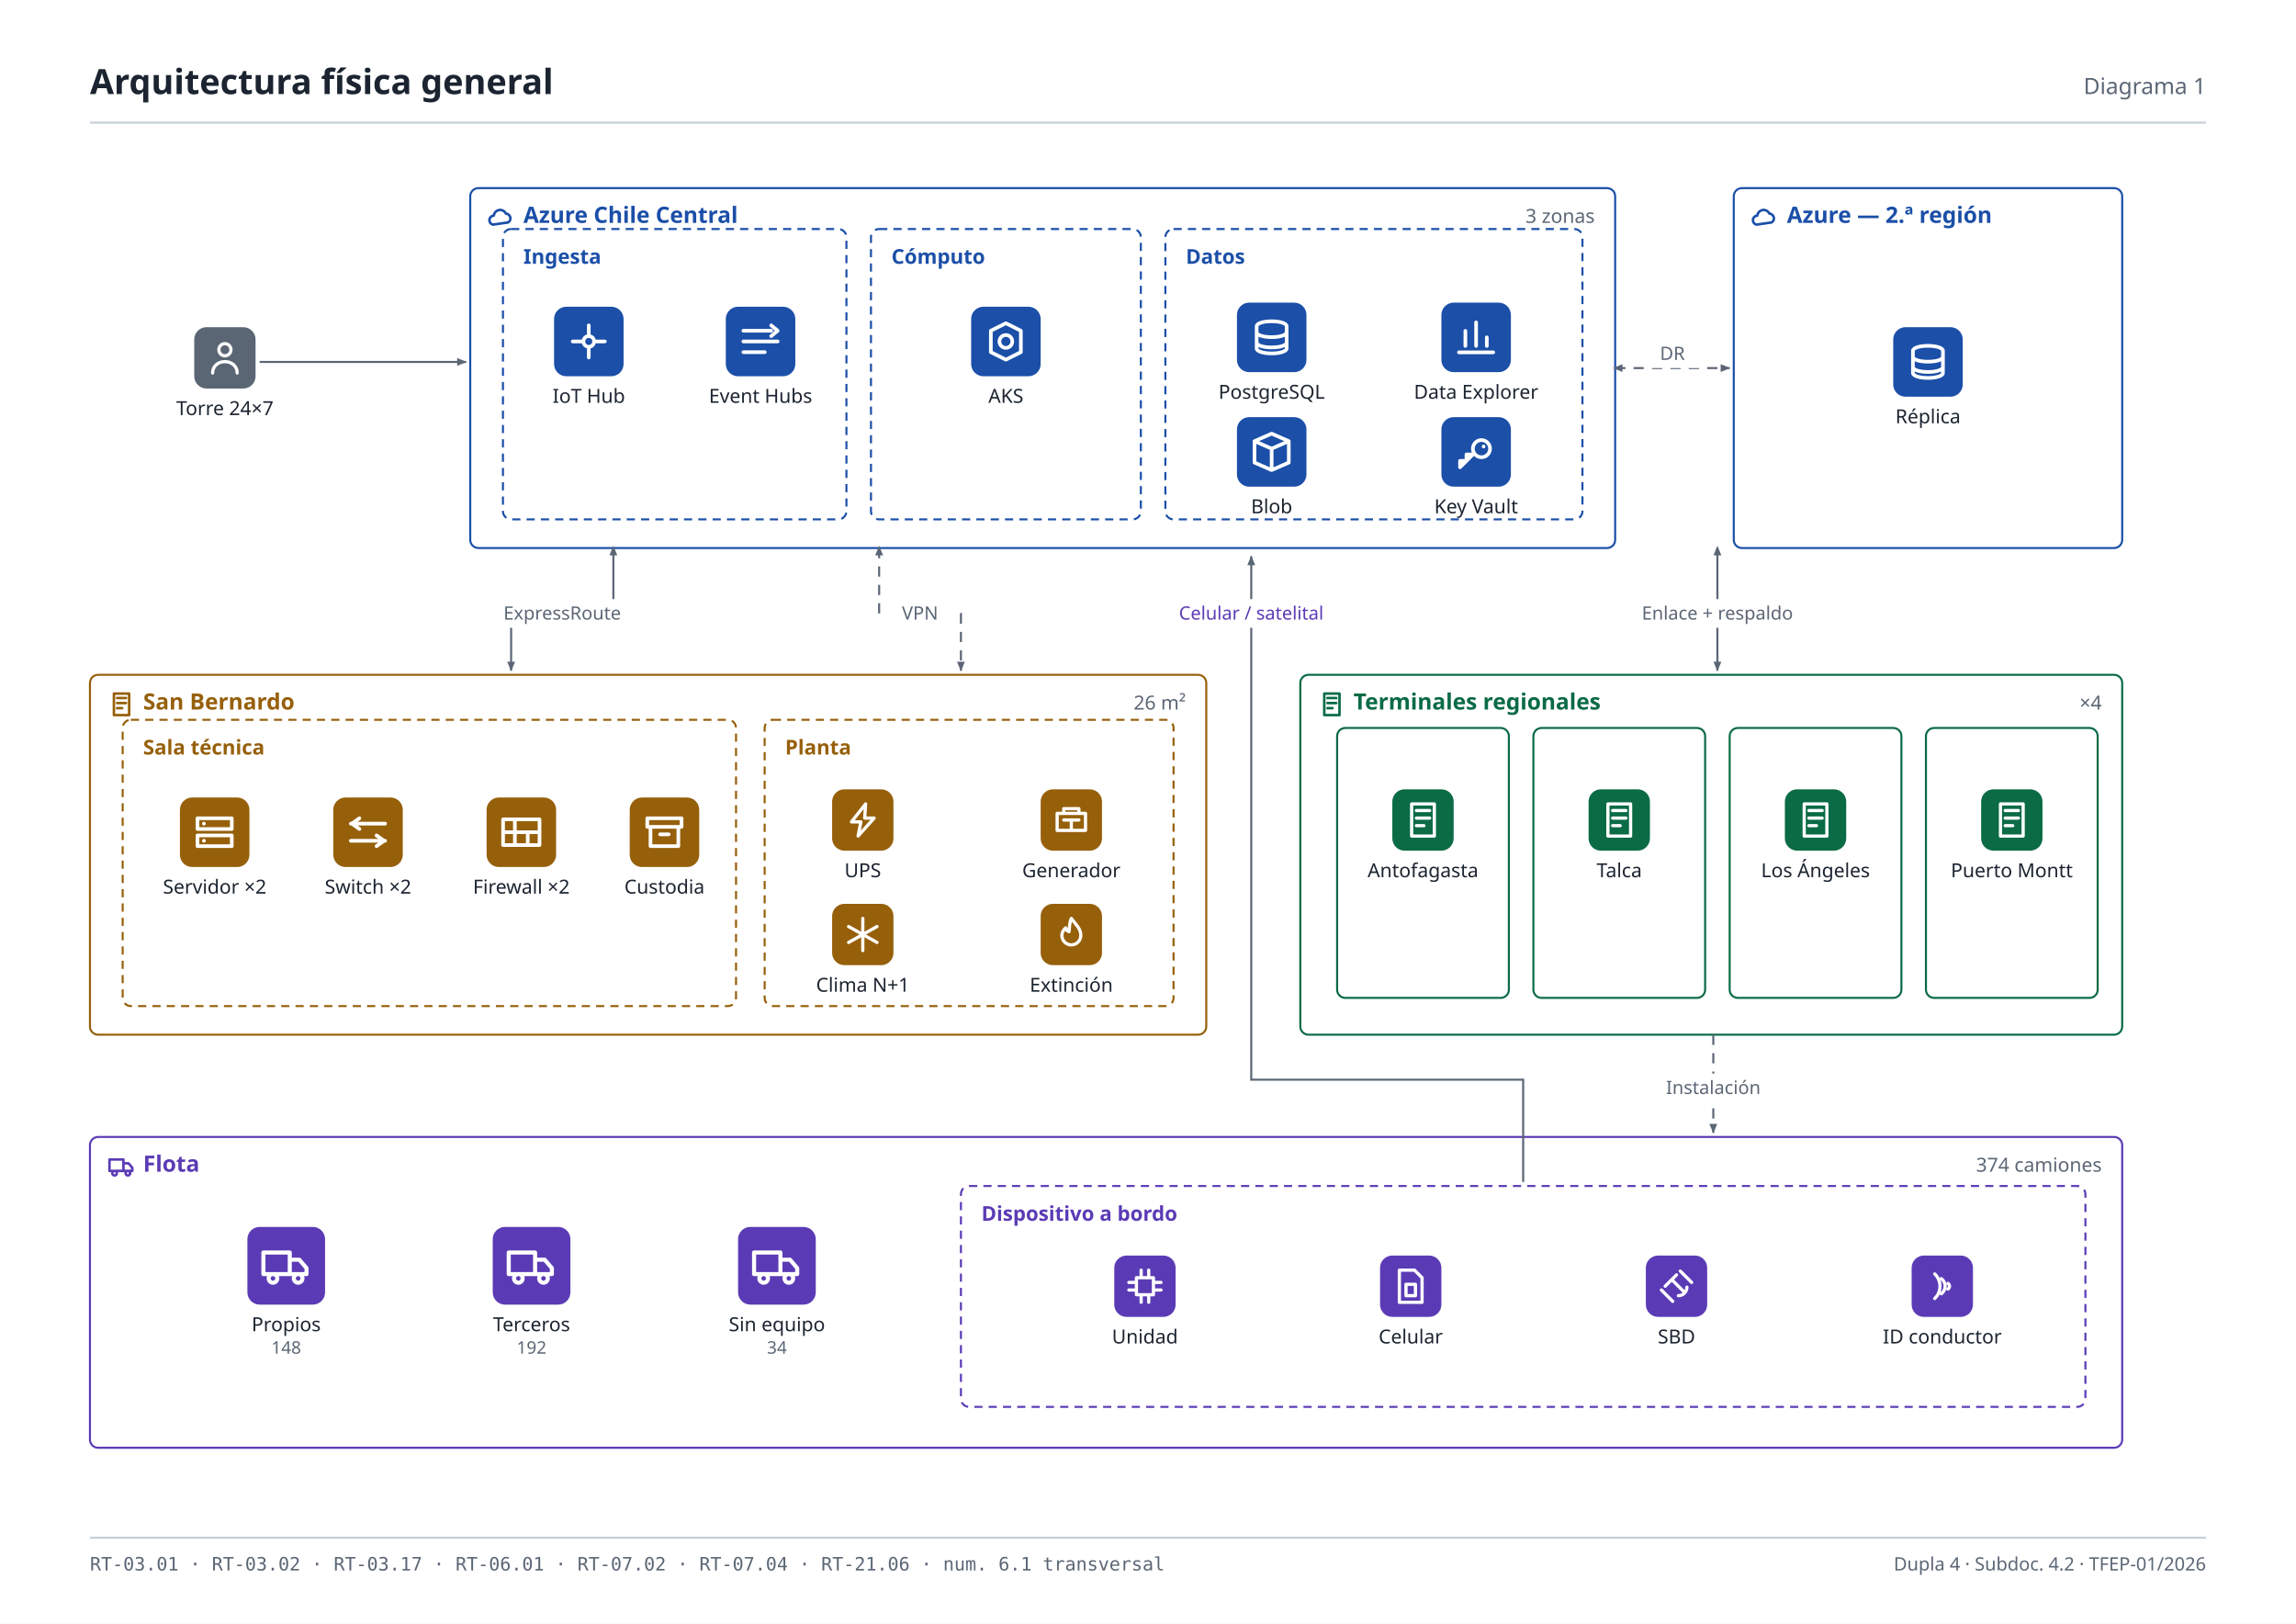
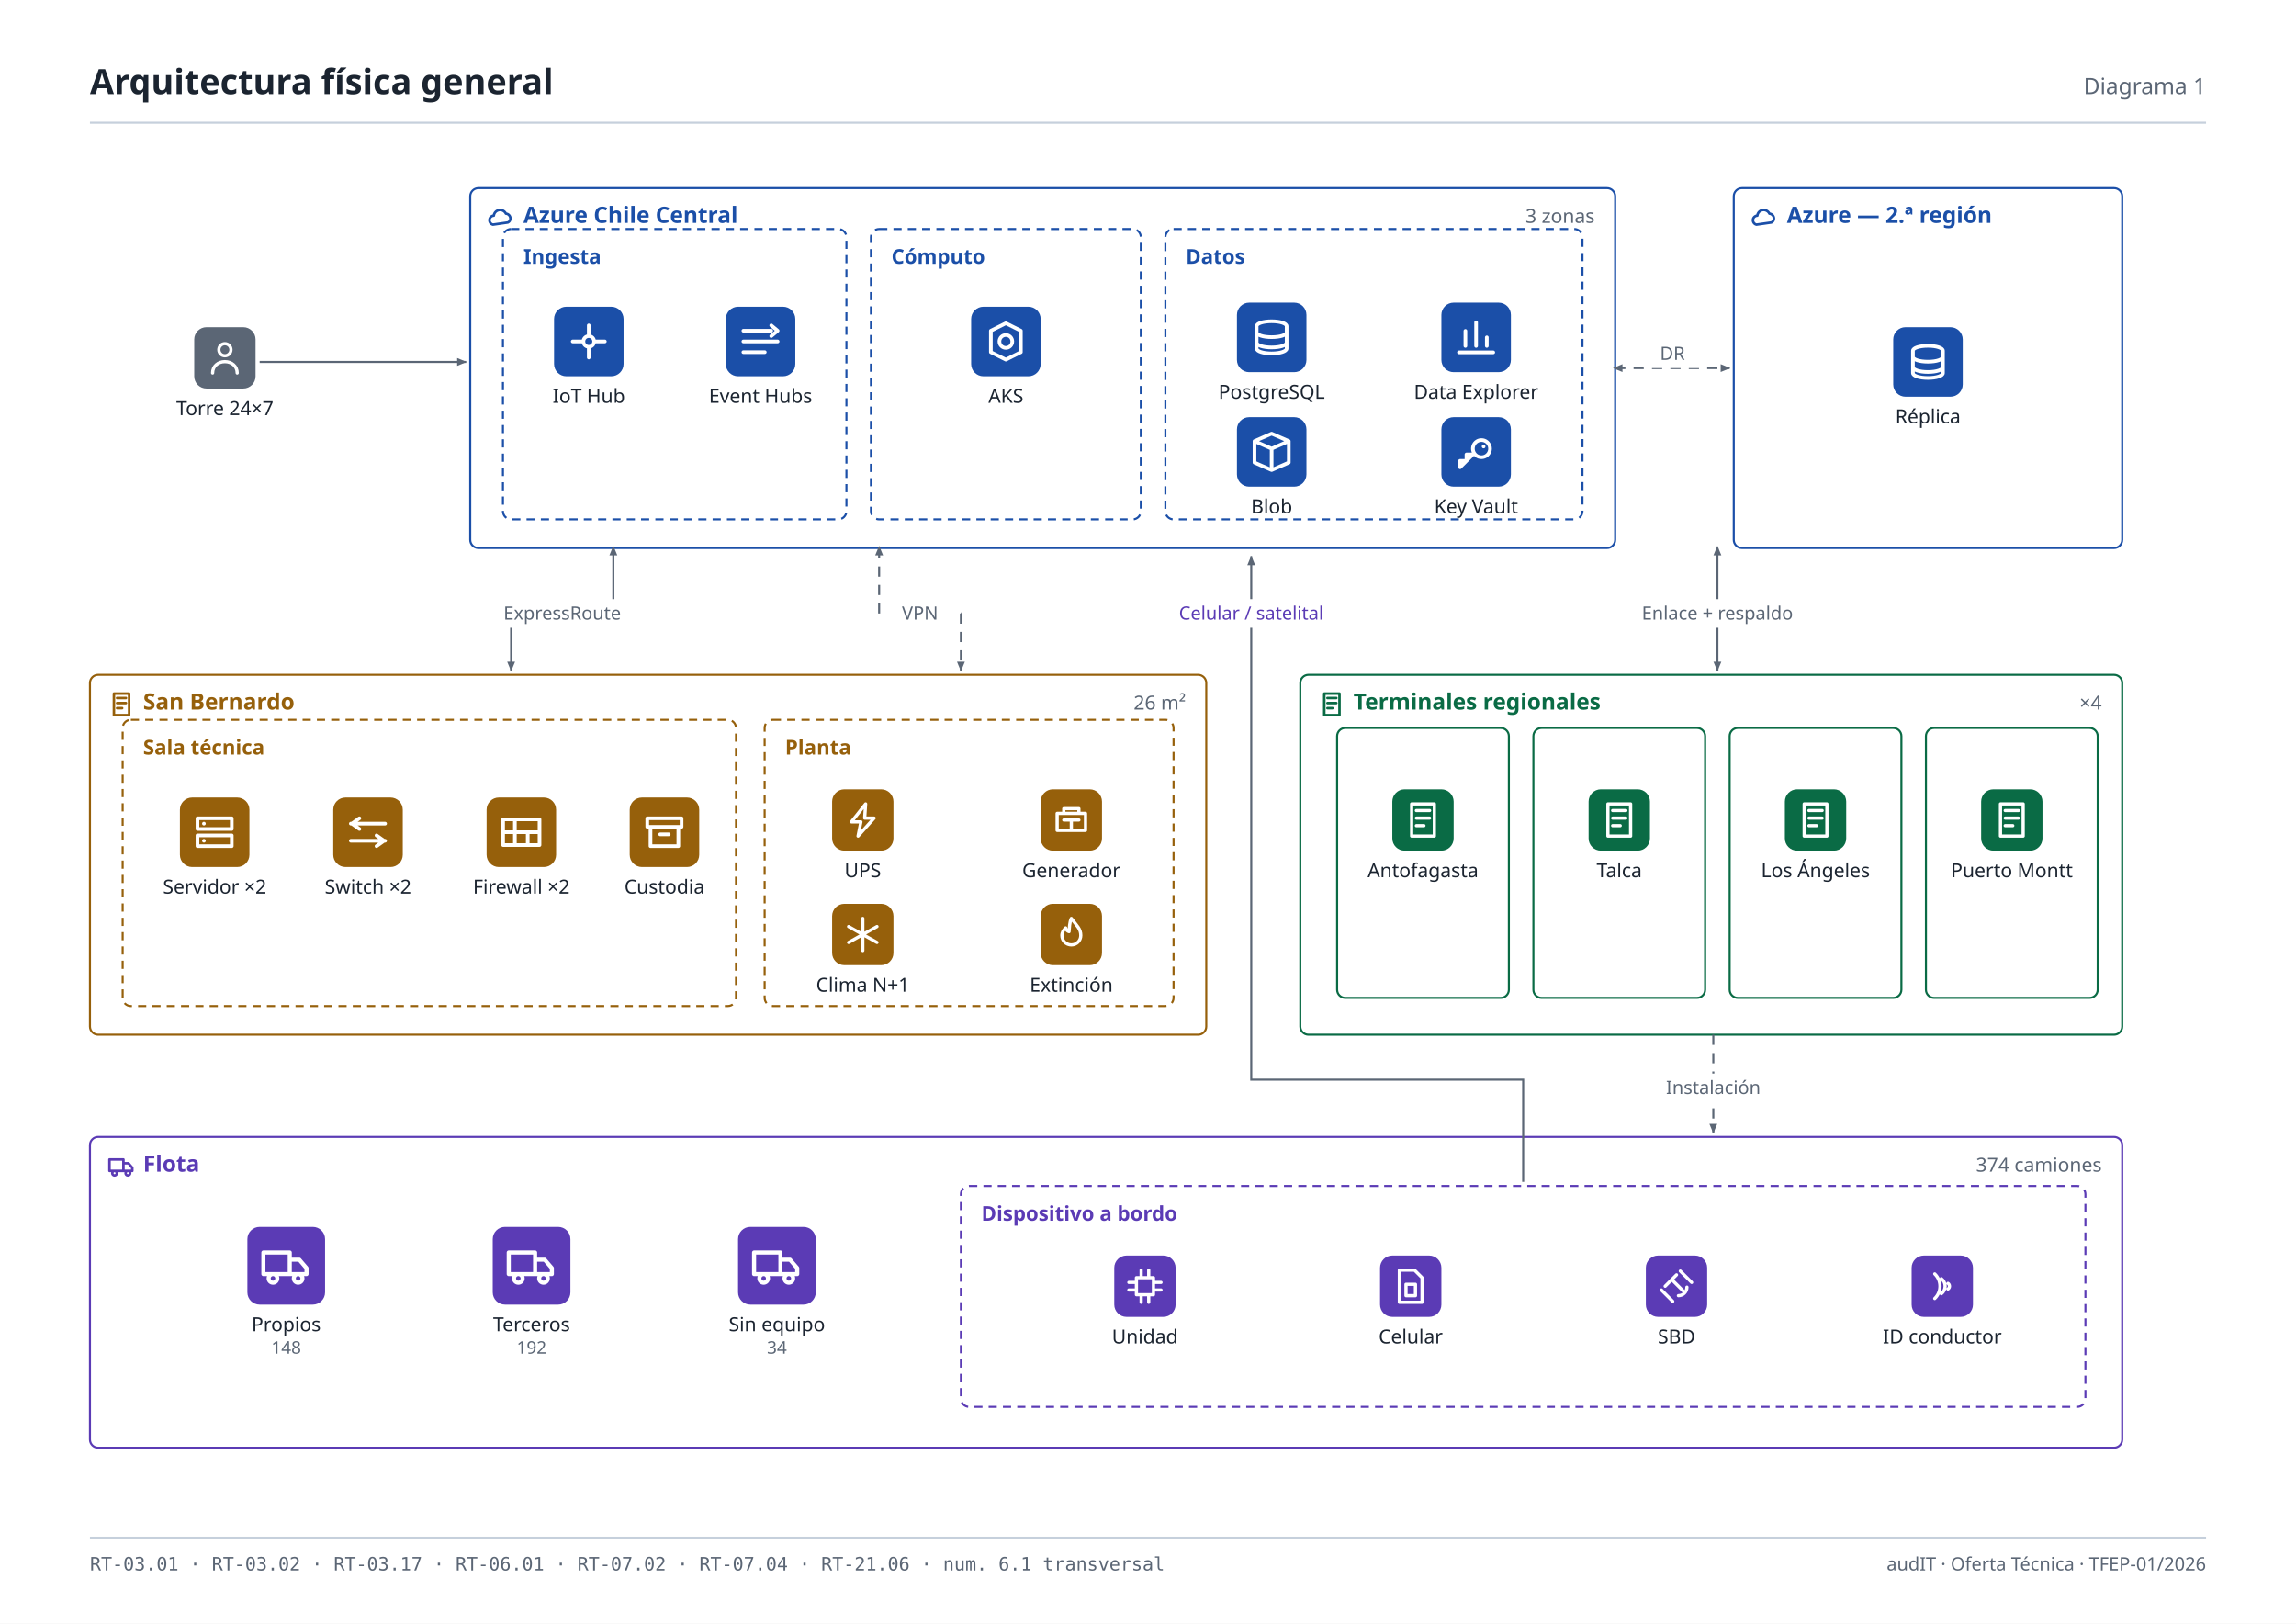
<svg xmlns="http://www.w3.org/2000/svg" width="1123" height="794" viewBox="0 0 1123 794">
  <defs>
+     <marker id="a5B6675" viewBox="0 0 10 10" refX="8" refY="5" markerWidth="5.5" markerHeight="5.5" orient="auto-start-reverse">
+       <path d="M0,1.5 L8.5,5 L0,8.5 z" fill="#5B6675" />
+     </marker>
+     <marker id="b5B6675" viewBox="0 0 10 10" refX="2" refY="5" markerWidth="5.5" markerHeight="5.5" orient="auto">
+       <path d="M8.5,1.5 L0,5 L8.5,8.5 z" fill="#5B6675" />
+     </marker>
    <marker id="aA32222" viewBox="0 0 10 10" refX="8" refY="5" markerWidth="5.5" markerHeight="5.5" orient="auto-start-reverse">
      <path d="M0,1.5 L8.5,5 L0,8.5 z" fill="#A32222" />
    </marker>
    <marker id="bA32222" viewBox="0 0 10 10" refX="2" refY="5" markerWidth="5.5" markerHeight="5.5" orient="auto">
      <path d="M8.5,1.5 L0,5 L8.5,8.5 z" fill="#A32222" />
-     </marker>
-     <marker id="a5B6675" viewBox="0 0 10 10" refX="8" refY="5" markerWidth="5.5" markerHeight="5.5" orient="auto-start-reverse">
-       <path d="M0,1.5 L8.5,5 L0,8.5 z" fill="#5B6675" />
-     </marker>
-     <marker id="b5B6675" viewBox="0 0 10 10" refX="2" refY="5" markerWidth="5.5" markerHeight="5.5" orient="auto">
-       <path d="M8.5,1.5 L0,5 L8.5,8.5 z" fill="#5B6675" />
    </marker>
    <marker id="a1B4FA8" viewBox="0 0 10 10" refX="8" refY="5" markerWidth="5.5" markerHeight="5.5" orient="auto-start-reverse">
      <path d="M0,1.5 L8.5,5 L0,8.5 z" fill="#1B4FA8" />
    </marker>
    <marker id="b1B4FA8" viewBox="0 0 10 10" refX="2" refY="5" markerWidth="5.5" markerHeight="5.5" orient="auto">
      <path d="M8.5,1.5 L0,5 L8.5,8.5 z" fill="#1B4FA8" />
    </marker>
  </defs>
  <rect width="1123" height="794" fill="#FFFFFF" />
  <text x="44" y="46" font-family="'IBM Plex Sans','Noto Sans',system-ui,sans-serif" font-size="17" font-weight="600" fill="#1B2430">Arquitectura física general</text>
  <text x="1079" y="46" font-family="'IBM Plex Sans','Noto Sans',system-ui,sans-serif" font-size="11" fill="#5B6675" text-anchor="end">Diagrama 1</text>
  <line x1="44" y1="60" x2="1079" y2="60" stroke="#C6D0DC" stroke-width="1" />
  <rect x="95.0" y="160" width="30" height="30" rx="6" fill="#5B6675" />
  <g transform="translate(98.9,163.9) scale(0.925)" fill="none" stroke="#fff" stroke-width="1.7" stroke-linecap="round" stroke-linejoin="round">
    <path d="M12 4.5a3.2 3.2 0 1 0 0 6.4 3.2 3.2 0 0 0 0-6.4M5.5 20c0-3.6 2.9-6 6.5-6s6.5 2.4 6.5 6" />
  </g>
  <text x="110" y="203" font-family="'IBM Plex Sans','Noto Sans',system-ui,sans-serif" font-size="9.5" fill="#1B2430" text-anchor="middle">Torre 24×7</text>
  <rect x="230" y="92" width="560" height="176" rx="4" fill="#FFFFFF" stroke="#1B4FA8" stroke-width="1" />
  <g transform="translate(238,99) scale(0.62)" fill="none" stroke="#1B4FA8" stroke-width="2" stroke-linecap="round" stroke-linejoin="round">
    <path d="M5 17.5a3.6 3.6 0 0 1 .7-7.1 5 5 0 0 1 9.5-1.6 3.9 3.9 0 0 1 3.6 3.9 3.4 3.4 0 0 1-2 3.1z" />
  </g>
  <text x="256" y="109" font-family="'IBM Plex Sans','Noto Sans',system-ui,sans-serif" font-size="11" font-weight="600" fill="#1B4FA8">Azure Chile Central</text>
  <text x="780" y="109" font-family="'IBM Plex Sans','Noto Sans',system-ui,sans-serif" font-size="9.5" fill="#5B6675" text-anchor="end">3 zonas</text>
  <rect x="246" y="112" width="168" height="142" rx="4" fill="#FFFFFF" stroke="#1B4FA8" stroke-width="1" stroke-dasharray="4 3" />
  <text x="256" y="129" font-family="'IBM Plex Sans','Noto Sans',system-ui,sans-serif" font-size="10" font-weight="600" fill="#1B4FA8">Ingesta</text>
  <rect x="271.0" y="150" width="34" height="34" rx="6" fill="#1B4FA8" />
  <g transform="translate(275.4,154.4) scale(1.048)" fill="none" stroke="#fff" stroke-width="1.7" stroke-linecap="round" stroke-linejoin="round">
    <path d="M12 4.5v5M12 14.5v5M4.5 12h5M14.5 12h5M12 9.5a2.5 2.5 0 1 0 0 5 2.5 2.5 0 0 0 0-5" />
  </g>
  <text x="288" y="197" font-family="'IBM Plex Sans','Noto Sans',system-ui,sans-serif" font-size="9.5" fill="#1B2430" text-anchor="middle">IoT Hub</text>
  <rect x="355.0" y="150" width="34" height="34" rx="6" fill="#1B4FA8" />
  <g transform="translate(359.4,154.4) scale(1.048)" fill="none" stroke="#fff" stroke-width="1.7" stroke-linecap="round" stroke-linejoin="round">
    <path d="M4 7h13M4 12h16M4 17h10M20 7l-3-2.5M20 7l-3 2.5" />
  </g>
  <text x="372" y="197" font-family="'IBM Plex Sans','Noto Sans',system-ui,sans-serif" font-size="9.5" fill="#1B2430" text-anchor="middle">Event Hubs</text>
  <rect x="426" y="112" width="132" height="142" rx="4" fill="#FFFFFF" stroke="#1B4FA8" stroke-width="1" stroke-dasharray="4 3" />
  <text x="436" y="129" font-family="'IBM Plex Sans','Noto Sans',system-ui,sans-serif" font-size="10" font-weight="600" fill="#1B4FA8">Cómputo</text>
  <rect x="475.0" y="150" width="34" height="34" rx="6" fill="#1B4FA8" />
  <g transform="translate(479.4,154.4) scale(1.048)" fill="none" stroke="#fff" stroke-width="1.7" stroke-linecap="round" stroke-linejoin="round">
    <path d="M12 3.5 19 7v10l-7 3.5L5 17V7zM12 9a3 3 0 1 0 0 6 3 3 0 0 0 0-6" />
  </g>
  <text x="492" y="197" font-family="'IBM Plex Sans','Noto Sans',system-ui,sans-serif" font-size="9.5" fill="#1B2430" text-anchor="middle">AKS</text>
  <rect x="570" y="112" width="204" height="142" rx="4" fill="#FFFFFF" stroke="#1B4FA8" stroke-width="1" stroke-dasharray="4 3" />
  <text x="580" y="129" font-family="'IBM Plex Sans','Noto Sans',system-ui,sans-serif" font-size="10" font-weight="600" fill="#1B4FA8">Datos</text>
  <rect x="605.0" y="148" width="34" height="34" rx="6" fill="#1B4FA8" />
  <g transform="translate(609.4,152.4) scale(1.048)" fill="none" stroke="#fff" stroke-width="1.7" stroke-linecap="round" stroke-linejoin="round">
    <path d="M12 4.5c4 0 7 1 7 2.3v10.4c0 1.3-3 2.3-7 2.3s-7-1-7-2.3V6.8C5 5.5 8 4.5 12 4.5zM5 9.6c0 1.3 3 2.3 7 2.3s7-1 7-2.3M5 14.4c0 1.3 3 2.3 7 2.3s7-1 7-2.3" />
  </g>
  <text x="622" y="195" font-family="'IBM Plex Sans','Noto Sans',system-ui,sans-serif" font-size="9.5" fill="#1B2430" text-anchor="middle">PostgreSQL</text>
  <rect x="705.0" y="148" width="34" height="34" rx="6" fill="#1B4FA8" />
  <g transform="translate(709.4,152.4) scale(1.048)" fill="none" stroke="#fff" stroke-width="1.7" stroke-linecap="round" stroke-linejoin="round">
    <path d="M4 19h16M7 16V9M12 16V5M17 16v-4" />
  </g>
  <text x="722" y="195" font-family="'IBM Plex Sans','Noto Sans',system-ui,sans-serif" font-size="9.5" fill="#1B2430" text-anchor="middle">Data Explorer</text>
  <rect x="605.0" y="204" width="34" height="34" rx="6" fill="#1B4FA8" />
  <g transform="translate(609.4,208.4) scale(1.048)" fill="none" stroke="#fff" stroke-width="1.7" stroke-linecap="round" stroke-linejoin="round">
    <path d="M12 3.5 20 7v10l-8 3.5L4 17V7zM4 7l8 3.5L20 7M12 10.5V20" />
  </g>
  <text x="622" y="251" font-family="'IBM Plex Sans','Noto Sans',system-ui,sans-serif" font-size="9.5" fill="#1B2430" text-anchor="middle">Blob</text>
  <rect x="705.0" y="204" width="34" height="34" rx="6" fill="#1B4FA8" />
  <g transform="translate(709.4,208.4) scale(1.048)" fill="none" stroke="#fff" stroke-width="1.7" stroke-linecap="round" stroke-linejoin="round">
    <path d="M14.5 6.5a4 4 0 1 1-3.4 6.1L4.5 19.2v-3h3v-3h3l.6-.6A4 4 0 0 1 14.5 6.5zM15.5 9.5h.01" />
  </g>
  <text x="722" y="251" font-family="'IBM Plex Sans','Noto Sans',system-ui,sans-serif" font-size="9.5" fill="#1B2430" text-anchor="middle">Key Vault</text>
  <rect x="848" y="92" width="190" height="176" rx="4" fill="#FFFFFF" stroke="#1B4FA8" stroke-width="1" />
  <g transform="translate(856,99) scale(0.62)" fill="none" stroke="#1B4FA8" stroke-width="2" stroke-linecap="round" stroke-linejoin="round">
    <path d="M5 17.5a3.6 3.6 0 0 1 .7-7.1 5 5 0 0 1 9.5-1.6 3.9 3.9 0 0 1 3.6 3.9 3.4 3.4 0 0 1-2 3.1z" />
  </g>
  <text x="874" y="109" font-family="'IBM Plex Sans','Noto Sans',system-ui,sans-serif" font-size="11" font-weight="600" fill="#1B4FA8">Azure — 2.ª región</text>
  <rect x="926.0" y="160" width="34" height="34" rx="6" fill="#1B4FA8" />
  <g transform="translate(930.4,164.4) scale(1.048)" fill="none" stroke="#fff" stroke-width="1.7" stroke-linecap="round" stroke-linejoin="round">
    <path d="M12 4.5c4 0 7 1 7 2.3v10.4c0 1.3-3 2.3-7 2.3s-7-1-7-2.3V6.8C5 5.5 8 4.5 12 4.5zM5 9.6c0 1.3 3 2.3 7 2.3s7-1 7-2.3M5 14.4c0 1.3 3 2.3 7 2.3s7-1 7-2.3" />
  </g>
  <text x="943" y="207" font-family="'IBM Plex Sans','Noto Sans',system-ui,sans-serif" font-size="9.5" fill="#1B2430" text-anchor="middle">Réplica</text>
  <path d="M790,180 L846,180" fill="none" stroke="#5B6675" stroke-width="1" stroke-dasharray="5 4" marker-end="url(#a5B6675)" marker-start="url(#b5B6675)" />
  <rect x="804.0" y="166" width="27.9" height="14" fill="#FFFFFF" />
  <text x="818" y="176" font-family="'IBM Plex Sans','Noto Sans',system-ui,sans-serif" font-size="9" fill="#5B6675" text-anchor="middle">DR</text>
  <path d="M127,177 L228,177" fill="none" stroke="#5B6675" stroke-width="1" marker-end="url(#a5B6675)" />
  <rect x="44" y="330" width="546" height="176" rx="4" fill="#FFFFFF" stroke="#96600B" stroke-width="1" />
  <g transform="translate(52,337) scale(0.62)" fill="none" stroke="#96600B" stroke-width="2" stroke-linecap="round" stroke-linejoin="round">
    <path d="M6 3.5h12v17H6zM8.5 7h7M8.5 11h7M8.5 15h4" />
  </g>
  <text x="70" y="347" font-family="'IBM Plex Sans','Noto Sans',system-ui,sans-serif" font-size="11" font-weight="600" fill="#96600B">San Bernardo</text>
  <text x="580" y="347" font-family="'IBM Plex Sans','Noto Sans',system-ui,sans-serif" font-size="9.5" fill="#5B6675" text-anchor="end">26 m²</text>
  <rect x="60" y="352" width="300" height="140" rx="4" fill="#FFFFFF" stroke="#96600B" stroke-width="1" stroke-dasharray="4 3" />
  <text x="70" y="369" font-family="'IBM Plex Sans','Noto Sans',system-ui,sans-serif" font-size="10" font-weight="600" fill="#96600B">Sala técnica</text>
  <rect x="88.0" y="390" width="34" height="34" rx="6" fill="#96600B" />
  <g transform="translate(92.4,394.4) scale(1.048)" fill="none" stroke="#fff" stroke-width="1.7" stroke-linecap="round" stroke-linejoin="round">
    <path d="M4 5.5h16v5H4zM4 13.5h16v5H4zM7 8h.01M7 16h.01" />
  </g>
  <text x="105" y="437" font-family="'IBM Plex Sans','Noto Sans',system-ui,sans-serif" font-size="9.5" fill="#1B2430" text-anchor="middle">Servidor ×2</text>
  <rect x="163.0" y="390" width="34" height="34" rx="6" fill="#96600B" />
  <g transform="translate(167.4,394.4) scale(1.048)" fill="none" stroke="#fff" stroke-width="1.7" stroke-linecap="round" stroke-linejoin="round">
    <path d="M4 8h16M4 16h16M8 5.5 4.5 8 8 10.5M16 13.5l3.5 2.5-3.5 2.5" />
  </g>
  <text x="180" y="437" font-family="'IBM Plex Sans','Noto Sans',system-ui,sans-serif" font-size="9.5" fill="#1B2430" text-anchor="middle">Switch ×2</text>
  <rect x="238.0" y="390" width="34" height="34" rx="6" fill="#96600B" />
  <g transform="translate(242.4,394.4) scale(1.048)" fill="none" stroke="#fff" stroke-width="1.7" stroke-linecap="round" stroke-linejoin="round">
    <path d="M3.5 6h17v12h-17zM3.5 12h17M9 6v6M15 12v6M9 18v-6" />
  </g>
  <text x="255" y="437" font-family="'IBM Plex Sans','Noto Sans',system-ui,sans-serif" font-size="9.5" fill="#1B2430" text-anchor="middle">Firewall ×2</text>
  <rect x="308.0" y="390" width="34" height="34" rx="6" fill="#96600B" />
  <g transform="translate(312.4,394.4) scale(1.048)" fill="none" stroke="#fff" stroke-width="1.7" stroke-linecap="round" stroke-linejoin="round">
    <path d="M4 5.5h16v4H4zM5.5 9.5v9h13v-9M10 13h4" />
  </g>
  <text x="325" y="437" font-family="'IBM Plex Sans','Noto Sans',system-ui,sans-serif" font-size="9.5" fill="#1B2430" text-anchor="middle">Custodia</text>
  <rect x="374" y="352" width="200" height="140" rx="4" fill="#FFFFFF" stroke="#96600B" stroke-width="1" stroke-dasharray="4 3" />
  <text x="384" y="369" font-family="'IBM Plex Sans','Noto Sans',system-ui,sans-serif" font-size="10" font-weight="600" fill="#96600B">Planta</text>
  <rect x="407.0" y="386" width="30" height="30" rx="6" fill="#96600B" />
  <g transform="translate(410.9,389.9) scale(0.925)" fill="none" stroke="#fff" stroke-width="1.7" stroke-linecap="round" stroke-linejoin="round">
    <path d="M13.5 3.5 6 13h5l-1.5 7.5L18 11h-5z" />
  </g>
  <text x="422" y="429" font-family="'IBM Plex Sans','Noto Sans',system-ui,sans-serif" font-size="9.5" fill="#1B2430" text-anchor="middle">UPS</text>
  <rect x="509.0" y="386" width="30" height="30" rx="6" fill="#96600B" />
  <g transform="translate(512.9,389.9) scale(0.925)" fill="none" stroke="#fff" stroke-width="1.7" stroke-linecap="round" stroke-linejoin="round">
    <path d="M4.5 8.5h15v9h-15zM8 8.5V6h8v2.5M8 12h8M12 12v5.5" />
  </g>
  <text x="524" y="429" font-family="'IBM Plex Sans','Noto Sans',system-ui,sans-serif" font-size="9.5" fill="#1B2430" text-anchor="middle">Generador</text>
  <rect x="407.0" y="442" width="30" height="30" rx="6" fill="#96600B" />
  <g transform="translate(410.9,445.9) scale(0.925)" fill="none" stroke="#fff" stroke-width="1.7" stroke-linecap="round" stroke-linejoin="round">
    <path d="M12 3.5v17M4.5 7.8l15 8.4M19.5 7.8l-15 8.4" />
  </g>
  <text x="422" y="485" font-family="'IBM Plex Sans','Noto Sans',system-ui,sans-serif" font-size="9.5" fill="#1B2430" text-anchor="middle">Clima N+1</text>
  <rect x="509.0" y="442" width="30" height="30" rx="6" fill="#96600B" />
  <g transform="translate(512.9,445.9) scale(0.925)" fill="none" stroke="#fff" stroke-width="1.7" stroke-linecap="round" stroke-linejoin="round">
    <path d="M12 3.5c3 4 5 5.5 5 9a5 5 0 0 1-10 0c0-1.6.8-2.8 2-4 .3 1.2 1 1.8 1.8 2C11 8.5 11 5.6 12 3.5z" />
  </g>
  <text x="524" y="485" font-family="'IBM Plex Sans','Noto Sans',system-ui,sans-serif" font-size="9.5" fill="#1B2430" text-anchor="middle">Extinción</text>
  <path d="M300,268 L300,300 L250,300 L250,328" fill="none" stroke="#5B6675" stroke-width="1" marker-end="url(#a5B6675)" marker-start="url(#b5B6675)" />
  <path d="M430,268 L430,300 L470,300 L470,328" fill="none" stroke="#5B6675" stroke-width="1" stroke-dasharray="5 4" marker-end="url(#a5B6675)" marker-start="url(#b5B6675)" />
  <rect x="236.3" y="293" width="77.4" height="14" fill="#FFFFFF" />
  <text x="275" y="303" font-family="'IBM Plex Sans','Noto Sans',system-ui,sans-serif" font-size="9" fill="#5B6675" text-anchor="middle">ExpressRoute</text>
  <rect x="433.6" y="293" width="32.9" height="14" fill="#FFFFFF" />
  <text x="450" y="303" font-family="'IBM Plex Sans','Noto Sans',system-ui,sans-serif" font-size="9" fill="#5B6675" text-anchor="middle">VPN</text>
  <rect x="636" y="330" width="402" height="176" rx="4" fill="#FFFFFF" stroke="#0A6B45" stroke-width="1" />
  <g transform="translate(644,337) scale(0.62)" fill="none" stroke="#0A6B45" stroke-width="2" stroke-linecap="round" stroke-linejoin="round">
    <path d="M6 3.5h12v17H6zM8.5 7h7M8.5 11h7M8.5 15h4" />
  </g>
  <text x="662" y="347" font-family="'IBM Plex Sans','Noto Sans',system-ui,sans-serif" font-size="11" font-weight="600" fill="#0A6B45">Terminales regionales</text>
  <text x="1028" y="347" font-family="'IBM Plex Sans','Noto Sans',system-ui,sans-serif" font-size="9.5" fill="#5B6675" text-anchor="end">×4</text>
  <rect x="654" y="356" width="84" height="132" rx="4" fill="#FFFFFF" stroke="#0A6B45" stroke-width="1" />
  <text x="664" y="373" font-family="'IBM Plex Sans','Noto Sans',system-ui,sans-serif" font-size="11" font-weight="600" fill="#0A6B45" />
  <rect x="681.0" y="386" width="30" height="30" rx="6" fill="#0A6B45" />
  <g transform="translate(684.9,389.9) scale(0.925)" fill="none" stroke="#fff" stroke-width="1.7" stroke-linecap="round" stroke-linejoin="round">
    <path d="M6 3.5h12v17H6zM8.5 7h7M8.5 11h7M8.5 15h4" />
  </g>
  <text x="696" y="429" font-family="'IBM Plex Sans','Noto Sans',system-ui,sans-serif" font-size="9.5" fill="#1B2430" text-anchor="middle">Antofagasta</text>
  <rect x="750" y="356" width="84" height="132" rx="4" fill="#FFFFFF" stroke="#0A6B45" stroke-width="1" />
  <text x="760" y="373" font-family="'IBM Plex Sans','Noto Sans',system-ui,sans-serif" font-size="11" font-weight="600" fill="#0A6B45" />
  <rect x="777.0" y="386" width="30" height="30" rx="6" fill="#0A6B45" />
  <g transform="translate(780.9,389.9) scale(0.925)" fill="none" stroke="#fff" stroke-width="1.7" stroke-linecap="round" stroke-linejoin="round">
    <path d="M6 3.5h12v17H6zM8.5 7h7M8.5 11h7M8.5 15h4" />
  </g>
  <text x="792" y="429" font-family="'IBM Plex Sans','Noto Sans',system-ui,sans-serif" font-size="9.5" fill="#1B2430" text-anchor="middle">Talca</text>
  <rect x="846" y="356" width="84" height="132" rx="4" fill="#FFFFFF" stroke="#0A6B45" stroke-width="1" />
  <text x="856" y="373" font-family="'IBM Plex Sans','Noto Sans',system-ui,sans-serif" font-size="11" font-weight="600" fill="#0A6B45" />
  <rect x="873.0" y="386" width="30" height="30" rx="6" fill="#0A6B45" />
  <g transform="translate(876.9,389.9) scale(0.925)" fill="none" stroke="#fff" stroke-width="1.7" stroke-linecap="round" stroke-linejoin="round">
    <path d="M6 3.5h12v17H6zM8.5 7h7M8.5 11h7M8.5 15h4" />
  </g>
  <text x="888" y="429" font-family="'IBM Plex Sans','Noto Sans',system-ui,sans-serif" font-size="9.5" fill="#1B2430" text-anchor="middle">Los Ángeles</text>
  <rect x="942" y="356" width="84" height="132" rx="4" fill="#FFFFFF" stroke="#0A6B45" stroke-width="1" />
  <text x="952" y="373" font-family="'IBM Plex Sans','Noto Sans',system-ui,sans-serif" font-size="11" font-weight="600" fill="#0A6B45" />
  <rect x="969.0" y="386" width="30" height="30" rx="6" fill="#0A6B45" />
  <g transform="translate(972.9,389.9) scale(0.925)" fill="none" stroke="#fff" stroke-width="1.7" stroke-linecap="round" stroke-linejoin="round">
    <path d="M6 3.5h12v17H6zM8.5 7h7M8.5 11h7M8.5 15h4" />
  </g>
  <text x="984" y="429" font-family="'IBM Plex Sans','Noto Sans',system-ui,sans-serif" font-size="9.5" fill="#1B2430" text-anchor="middle">Puerto Montt</text>
  <path d="M840,268 L840,328" fill="none" stroke="#5B6675" stroke-width="1" marker-end="url(#a5B6675)" marker-start="url(#b5B6675)" />
  <rect x="788.9" y="293" width="102.2" height="14" fill="#FFFFFF" />
  <text x="840" y="303" font-family="'IBM Plex Sans','Noto Sans',system-ui,sans-serif" font-size="9" fill="#5B6675" text-anchor="middle">Enlace + respaldo</text>
  <rect x="44" y="556" width="994" height="152" rx="4" fill="#FFFFFF" stroke="#5B3BB5" stroke-width="1" />
  <g transform="translate(52,563) scale(0.62)" fill="none" stroke="#5B3BB5" stroke-width="2" stroke-linecap="round" stroke-linejoin="round">
    <path d="M2.5 6.5h11v9h-11zM13.5 9.5h4l3 3.5v2.5h-7zM6.5 15.5a1.8 1.8 0 1 0 0 3.6 1.8 1.8 0 0 0 0-3.6M17 15.5a1.8 1.8 0 1 0 0 3.6 1.8 1.8 0 0 0 0-3.6" />
  </g>
  <text x="70" y="573" font-family="'IBM Plex Sans','Noto Sans',system-ui,sans-serif" font-size="11" font-weight="600" fill="#5B3BB5">Flota</text>
  <text x="1028" y="573" font-family="'IBM Plex Sans','Noto Sans',system-ui,sans-serif" font-size="9.5" fill="#5B6675" text-anchor="end">374 camiones</text>
  <rect x="121.0" y="600" width="38" height="38" rx="6" fill="#5B3BB5" />
  <g transform="translate(125.9,604.9) scale(1.172)" fill="none" stroke="#fff" stroke-width="1.7" stroke-linecap="round" stroke-linejoin="round">
    <path d="M2.5 6.5h11v9h-11zM13.5 9.5h4l3 3.5v2.5h-7zM6.5 15.5a1.8 1.8 0 1 0 0 3.6 1.8 1.8 0 0 0 0-3.6M17 15.5a1.8 1.8 0 1 0 0 3.6 1.8 1.8 0 0 0 0-3.6" />
  </g>
  <text x="140" y="651" font-family="'IBM Plex Sans','Noto Sans',system-ui,sans-serif" font-size="9.5" fill="#1B2430" text-anchor="middle">Propios</text>
  <text x="140" y="662" font-family="'IBM Plex Sans','Noto Sans',system-ui,sans-serif" font-size="8.5" fill="#5B6675" text-anchor="middle">148</text>
  <rect x="241.0" y="600" width="38" height="38" rx="6" fill="#5B3BB5" />
  <g transform="translate(245.9,604.9) scale(1.172)" fill="none" stroke="#fff" stroke-width="1.7" stroke-linecap="round" stroke-linejoin="round">
    <path d="M2.5 6.5h11v9h-11zM13.5 9.5h4l3 3.5v2.5h-7zM6.5 15.5a1.8 1.8 0 1 0 0 3.6 1.8 1.8 0 0 0 0-3.6M17 15.5a1.8 1.8 0 1 0 0 3.6 1.8 1.8 0 0 0 0-3.6" />
  </g>
  <text x="260" y="651" font-family="'IBM Plex Sans','Noto Sans',system-ui,sans-serif" font-size="9.5" fill="#1B2430" text-anchor="middle">Terceros</text>
  <text x="260" y="662" font-family="'IBM Plex Sans','Noto Sans',system-ui,sans-serif" font-size="8.5" fill="#5B6675" text-anchor="middle">192</text>
  <rect x="361.0" y="600" width="38" height="38" rx="6" fill="#5B3BB5" />
  <g transform="translate(365.9,604.9) scale(1.172)" fill="none" stroke="#fff" stroke-width="1.7" stroke-linecap="round" stroke-linejoin="round">
    <path d="M2.5 6.5h11v9h-11zM13.5 9.5h4l3 3.5v2.5h-7zM6.5 15.5a1.8 1.8 0 1 0 0 3.6 1.8 1.8 0 0 0 0-3.6M17 15.5a1.8 1.8 0 1 0 0 3.6 1.8 1.8 0 0 0 0-3.6" />
  </g>
  <text x="380" y="651" font-family="'IBM Plex Sans','Noto Sans',system-ui,sans-serif" font-size="9.5" fill="#1B2430" text-anchor="middle">Sin equipo</text>
  <text x="380" y="662" font-family="'IBM Plex Sans','Noto Sans',system-ui,sans-serif" font-size="8.5" fill="#5B6675" text-anchor="middle">34</text>
  <rect x="470" y="580" width="550" height="108" rx="4" fill="#FFFFFF" stroke="#5B3BB5" stroke-width="1" stroke-dasharray="4 3" />
  <text x="480" y="597" font-family="'IBM Plex Sans','Noto Sans',system-ui,sans-serif" font-size="10" font-weight="600" fill="#5B3BB5">Dispositivo a bordo</text>
  <rect x="545.0" y="614" width="30" height="30" rx="6" fill="#5B3BB5" />
  <g transform="translate(548.9,617.9) scale(0.925)" fill="none" stroke="#fff" stroke-width="1.7" stroke-linecap="round" stroke-linejoin="round">
    <path d="M7.5 7.5h9v9h-9zM10 3.5v4M14 3.5v4M10 16.5v4M14 16.5v4M3.5 10h4M3.5 14h4M16.5 10h4M16.5 14h4" />
  </g>
  <text x="560" y="657" font-family="'IBM Plex Sans','Noto Sans',system-ui,sans-serif" font-size="9.5" fill="#1B2430" text-anchor="middle">Unidad</text>
  <rect x="675.0" y="614" width="30" height="30" rx="6" fill="#5B3BB5" />
  <g transform="translate(678.9,617.9) scale(0.925)" fill="none" stroke="#fff" stroke-width="1.7" stroke-linecap="round" stroke-linejoin="round">
    <path d="M6 3.5h8l4 4v13H6zM9.5 11h5v6h-5z" />
  </g>
  <text x="690" y="657" font-family="'IBM Plex Sans','Noto Sans',system-ui,sans-serif" font-size="9.5" fill="#1B2430" text-anchor="middle">Celular</text>
  <rect x="805.0" y="614" width="30" height="30" rx="6" fill="#5B3BB5" />
  <g transform="translate(808.9,617.9) scale(0.925)" fill="none" stroke="#fff" stroke-width="1.7" stroke-linecap="round" stroke-linejoin="round">
    <path d="M6 12 12 6M4 14l6 6M14 4l6 6M9.5 8.5 15.5 14.5M13 17c2.5 0 4.5-2 4.5-4.5" />
  </g>
  <text x="820" y="657" font-family="'IBM Plex Sans','Noto Sans',system-ui,sans-serif" font-size="9.5" fill="#1B2430" text-anchor="middle">SBD</text>
  <rect x="935.0" y="614" width="30" height="30" rx="6" fill="#5B3BB5" />
  <g transform="translate(938.9,617.9) scale(0.925)" fill="none" stroke="#fff" stroke-width="1.7" stroke-linecap="round" stroke-linejoin="round">
    <path d="M8 5.5a9 9 0 0 1 0 13M11.5 8a5 5 0 0 1 0 8M15 10.5a1.8 1.8 0 0 1 0 3" />
  </g>
  <text x="950" y="657" font-family="'IBM Plex Sans','Noto Sans',system-ui,sans-serif" font-size="9.5" fill="#1B2430" text-anchor="middle">ID conductor</text>
  <path d="M745,578 L745,528 L612,528 L612,272" fill="none" stroke="#5B6675" stroke-width="1" marker-end="url(#a5B6675)" />
  <rect x="556.0" y="293" width="112.0" height="14" fill="#FFFFFF" />
  <text x="612" y="303" font-family="'IBM Plex Sans','Noto Sans',system-ui,sans-serif" font-size="9" fill="#5B3BB5" text-anchor="middle">Celular / satelital</text>
  <path d="M838,506 L838,554" fill="none" stroke="#5B6675" stroke-width="1" stroke-dasharray="5 4" marker-end="url(#a5B6675)" />
  <rect x="801.8" y="525" width="72.5" height="14" fill="#FFFFFF" />
  <text x="838" y="535" font-family="'IBM Plex Sans','Noto Sans',system-ui,sans-serif" font-size="9" fill="#5B6675" text-anchor="middle">Instalación</text>
  <line x1="44" y1="752" x2="1079" y2="752" stroke="#C6D0DC" stroke-width="1" />
  <text x="44" y="768" font-family="'IBM Plex Mono','DejaVu Sans Mono',monospace" font-size="9" fill="#5B6675">RT-03.01 · RT-03.02 · RT-03.17 · RT-06.01 · RT-07.02 · RT-07.04 · RT-21.06 · num. 6.1 transversal</text>
-   <text x="1079" y="768" font-family="'IBM Plex Sans','Noto Sans',system-ui,sans-serif" font-size="9" fill="#5B6675" text-anchor="end">Dupla 4 · Subdoc. 4.2 · TFEP-01/2026</text>
+   <text x="1079" y="768" font-family="'IBM Plex Sans','Noto Sans',system-ui,sans-serif" font-size="9" fill="#5B6675" text-anchor="end">audIT · Oferta Técnica · TFEP-01/2026</text>
</svg>
